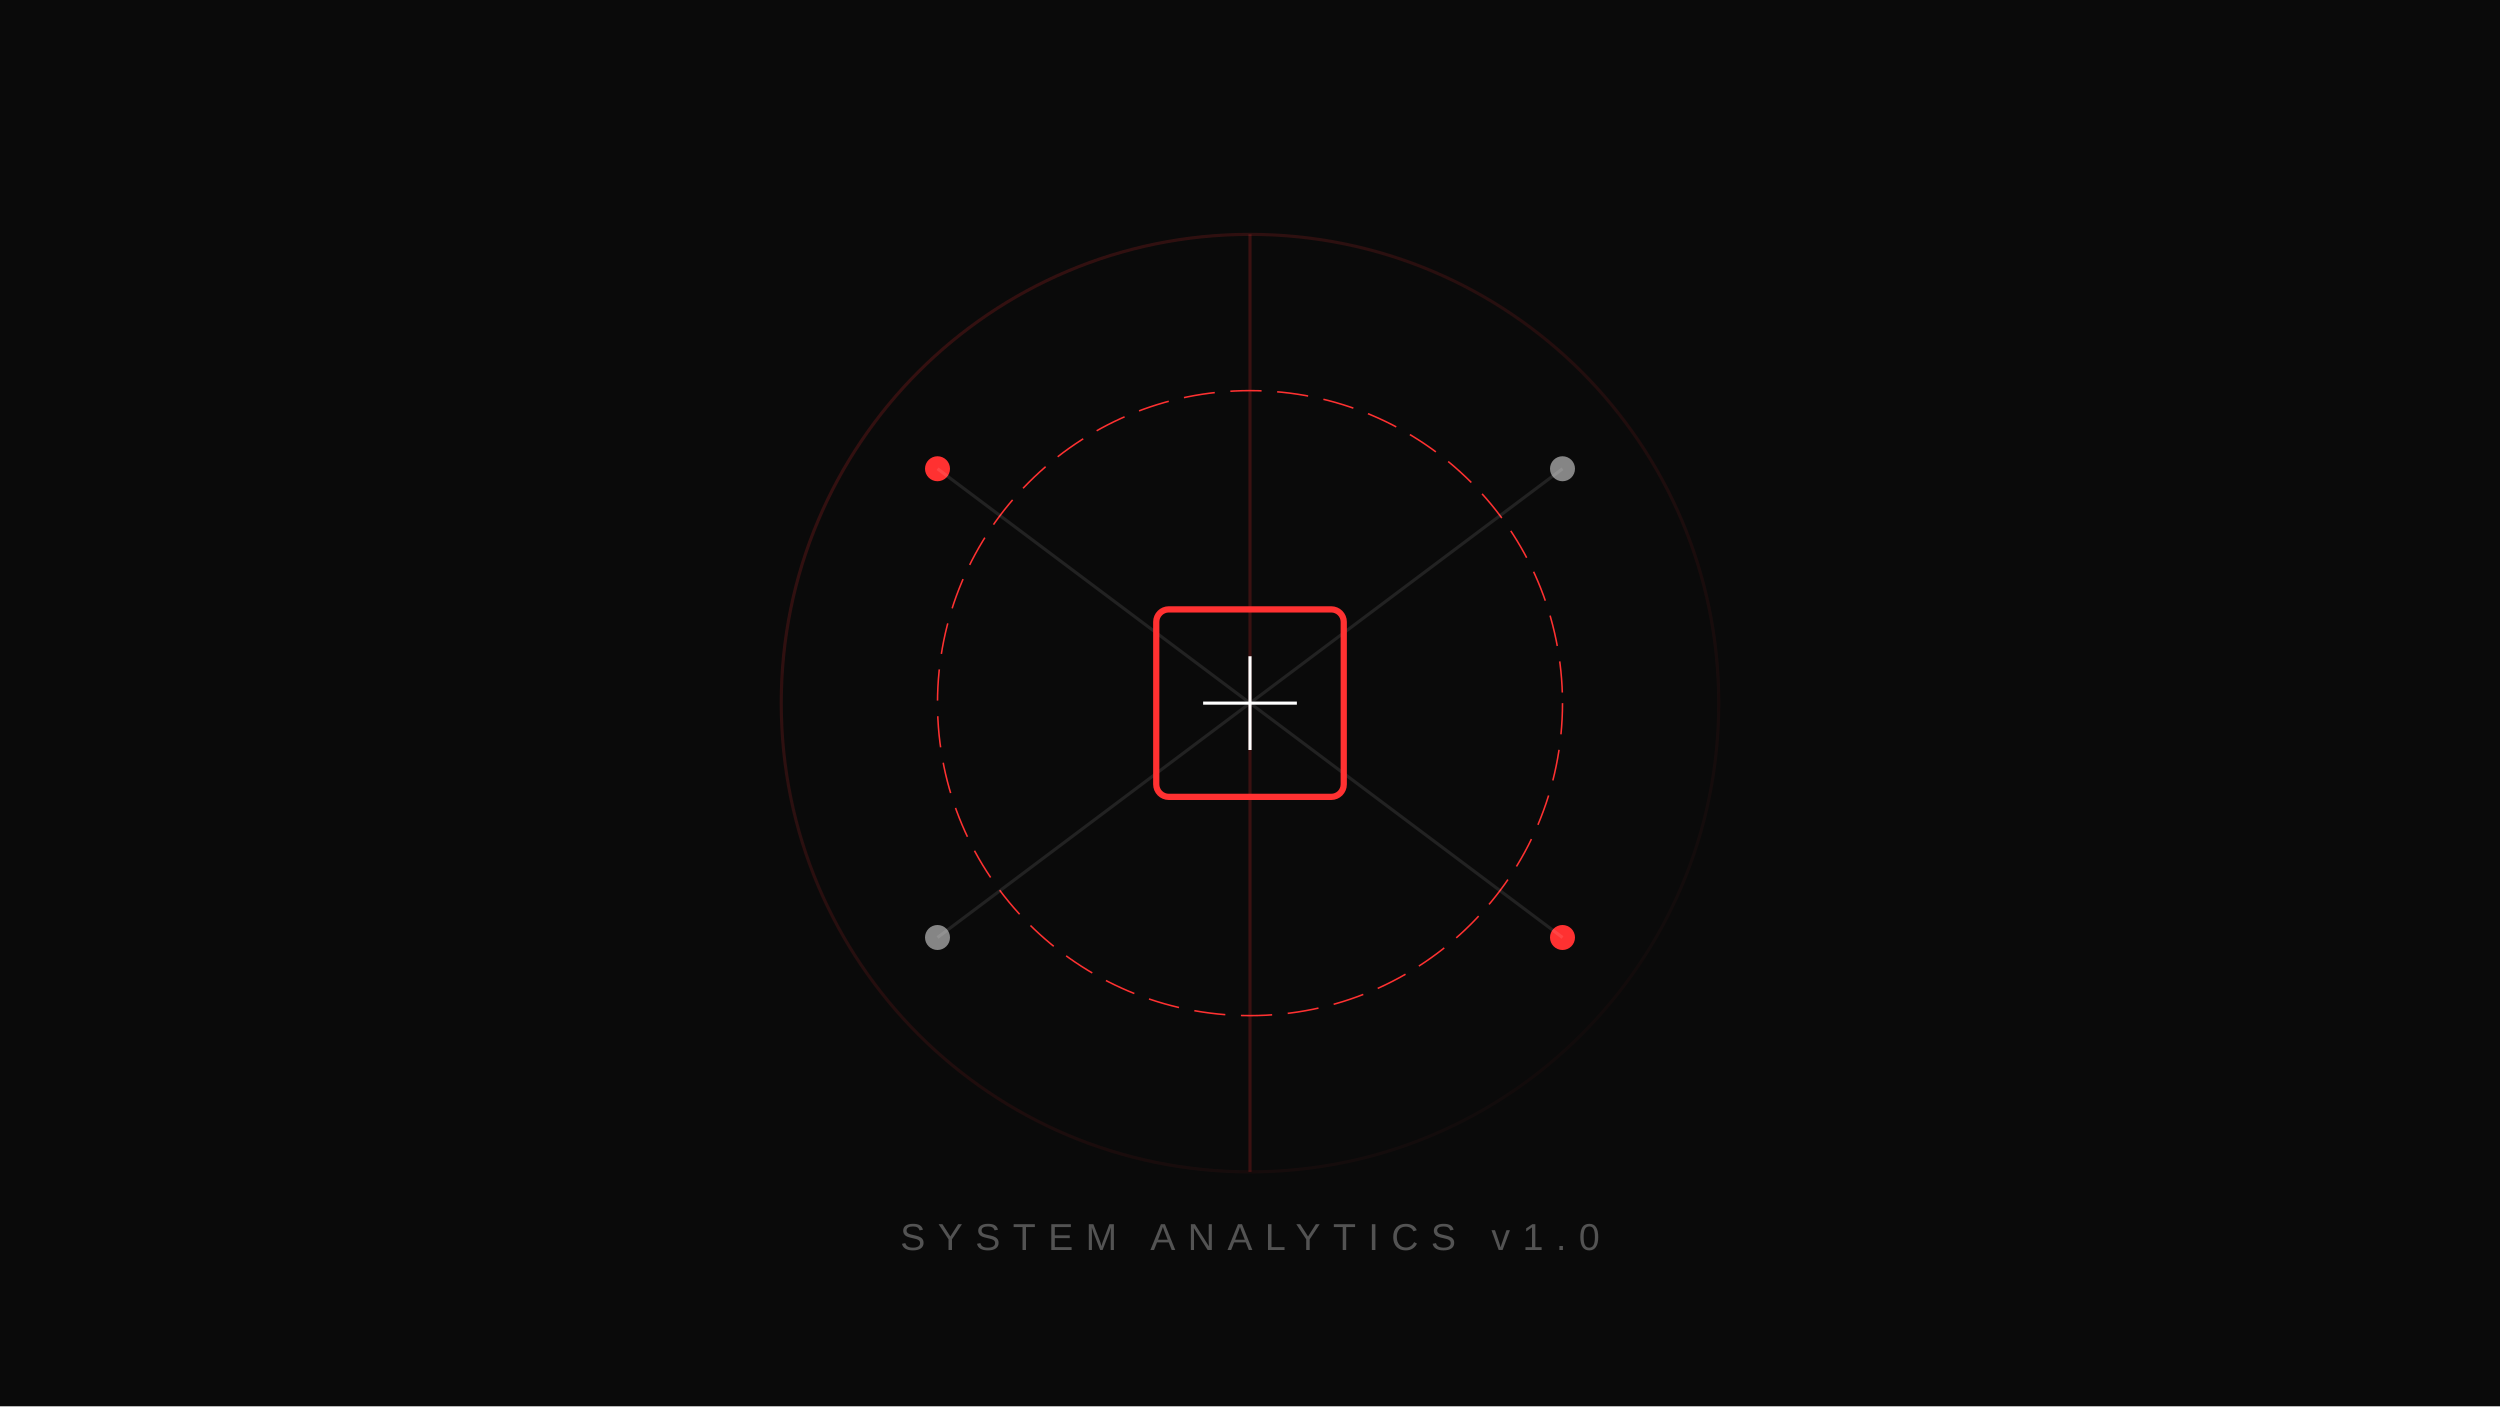
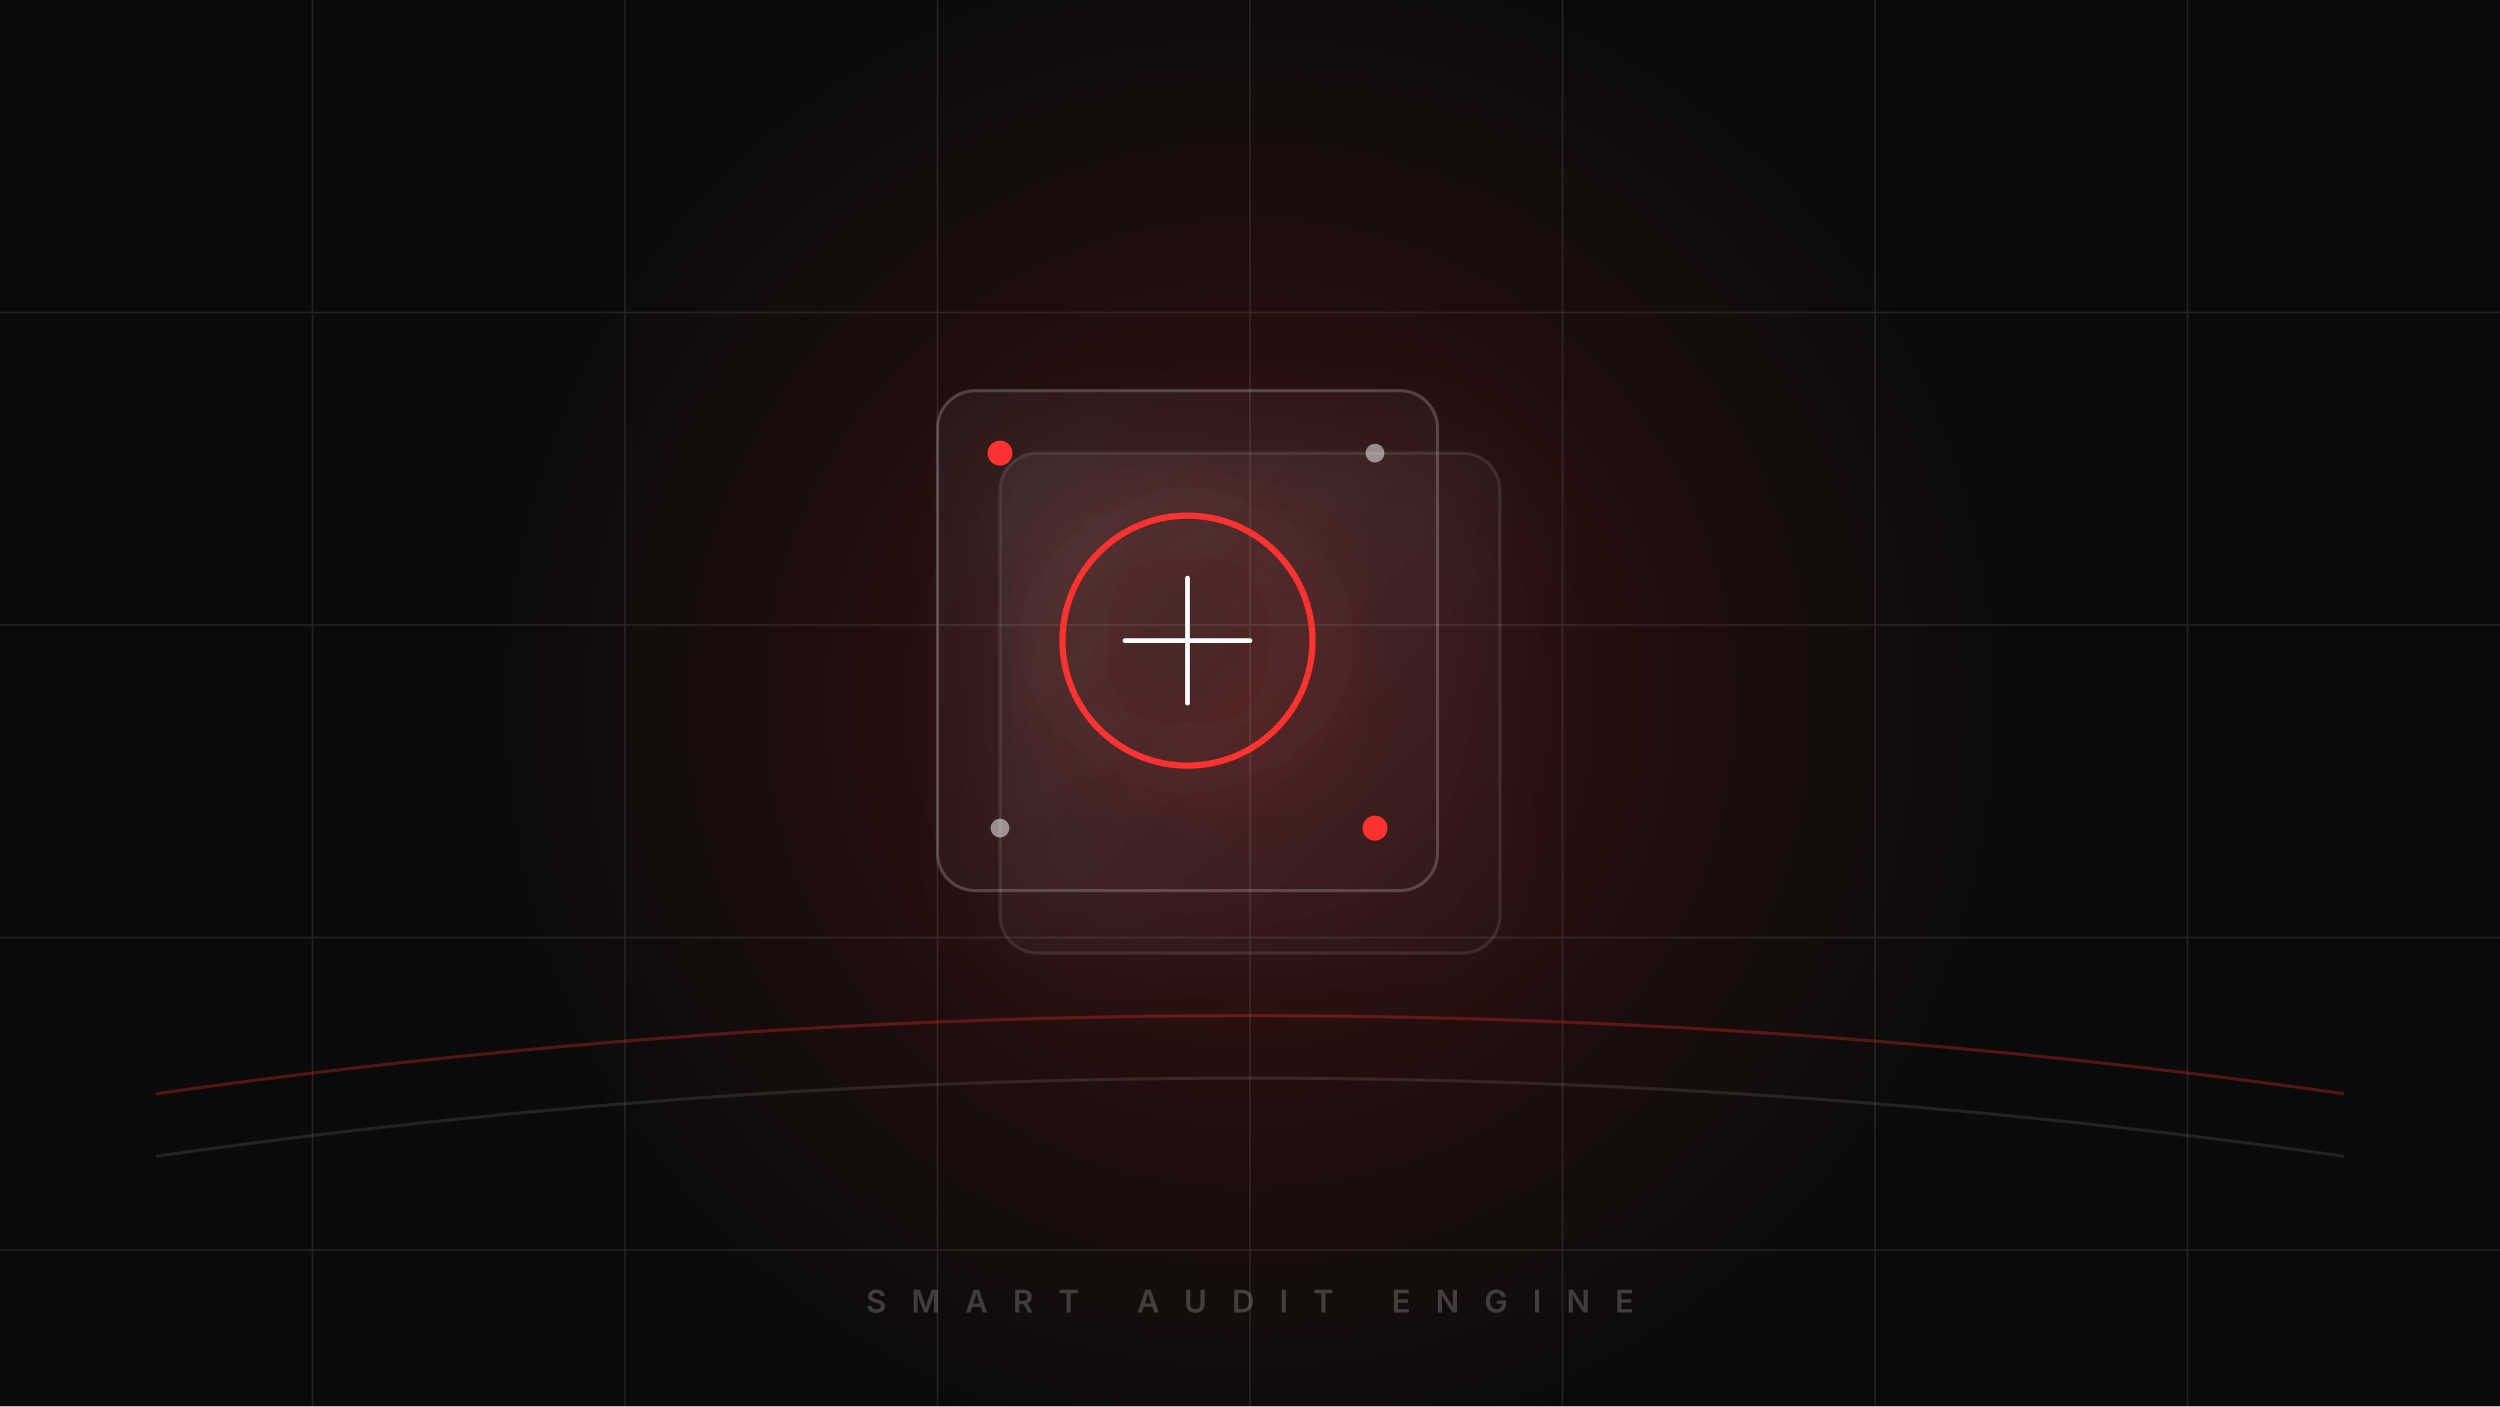
<svg xmlns="http://www.w3.org/2000/svg" width="800" height="450" viewBox="0 0 800 450" fill="none">
  <rect width="800" height="450" fill="#0A0A0A" />
  <defs>
-     <linearGradient id="grad1" x1="0%" y1="0%" x2="100%" y2="100%">
+     <filter id="glow" x="-20%" y="-20%" width="140%" height="140%">
+       <feGaussianBlur stdDeviation="15" result="blur" />
+       <feComposite in="SourceGraphic" in2="blur" operator="over" />
+     </filter>
+     <linearGradient id="glassGrad" x1="0%" y1="0%" x2="100%" y2="100%">
+       <stop offset="0%" style="stop-color:#FFFFFF;stop-opacity:0.05" />
+       <stop offset="100%" style="stop-color:#FFFFFF;stop-opacity:0.01" />
+     </linearGradient>
+     <radialGradient id="redGlow" cx="50%" cy="50%" r="50%">
      <stop offset="0%" style="stop-color:#FF3131;stop-opacity:0.2" />
      <stop offset="100%" style="stop-color:#FF3131;stop-opacity:0" />
-     </linearGradient>
+     </radialGradient>
  </defs>
-   <circle cx="400" cy="225" r="150" stroke="url(#grad1)" stroke-width="1" />
-   <circle cx="400" cy="225" r="100" stroke="#FF3131" stroke-width="0.5" stroke-dasharray="10 5" />
-   <circle cx="300" cy="150" r="4" fill="#FF3131" />
-   <circle cx="500" cy="300" r="4" fill="#FF3131" />
-   <circle cx="500" cy="150" r="4" fill="#FFFFFF" fill-opacity="0.5" />
-   <circle cx="300" cy="300" r="4" fill="#FFFFFF" fill-opacity="0.5" />
-   <path d="M300 150 L500 300" stroke="#FFFFFF" stroke-opacity="0.1" stroke-width="1" />
-   <path d="M500 150 L300 300" stroke="#FFFFFF" stroke-opacity="0.1" stroke-width="1" />
-   <path d="M400 75 L400 375" stroke="#FF3131" stroke-opacity="0.2" stroke-width="1" />
-   <rect x="370" y="195" width="60" height="60" rx="4" stroke="#FF3131" stroke-width="2" />
-   <path d="M385 225 H415 M400 210 V240" stroke="#FFFFFF" stroke-width="1" />
-   <text x="400" y="400" text-anchor="middle" fill="#FFFFFF" fill-opacity="0.3" font-family="Arial" font-size="12" letter-spacing="4">SYSTEM ANALYTICS v1.0</text>
+   <circle cx="400" cy="225" r="250" fill="url(#redGlow)" />
+   <g opacity="0.1">
+     <path d="M0 100 H800 M0 200 H800 M0 300 H800 M0 400 H800" stroke="white" stroke-width="0.5" />
+     <path d="M100 0 V450 M200 0 V450 M300 0 V450 M400 0 V450 M500 0 V450 M600 0 V450 M700 0 V450" stroke="white" stroke-width="0.5" />
+   </g>
+   <g transform="translate(300, 125)">
+     <rect x="20" y="20" width="160" height="160" rx="12" fill="url(#glassGrad)" stroke="white" stroke-opacity="0.1" filter="url(#glow)" />
+     <rect x="0" y="0" width="160" height="160" rx="12" fill="url(#glassGrad)" stroke="white" stroke-opacity="0.2" />
+     <circle cx="80" cy="80" r="40" stroke="#FF3131" stroke-width="2" filter="url(#glow)" />
+     <path d="M60 80 H100 M80 60 V100" stroke="white" stroke-width="1.5" stroke-linecap="round" />
+     <circle cx="20" cy="20" r="4" fill="#FF3131" filter="url(#glow)" />
+     <circle cx="140" cy="140" r="4" fill="#FF3131" filter="url(#glow)" />
+     <circle cx="20" cy="140" r="3" fill="white" fill-opacity="0.5" />
+     <circle cx="140" cy="20" r="3" fill="white" fill-opacity="0.5" />
+   </g>
+   <path d="M50 350 Q400 300 750 350" stroke="#FF3131" stroke-width="1" stroke-opacity="0.3" fill="none" />
+   <path d="M50 370 Q400 320 750 370" stroke="white" stroke-width="1" stroke-opacity="0.1" fill="none" />
+   <text x="400" y="420" text-anchor="middle" fill="white" fill-opacity="0.2" font-family="Inter, sans-serif" font-size="10" font-weight="600" letter-spacing="8">SMART AUDIT ENGINE</text>
</svg>
